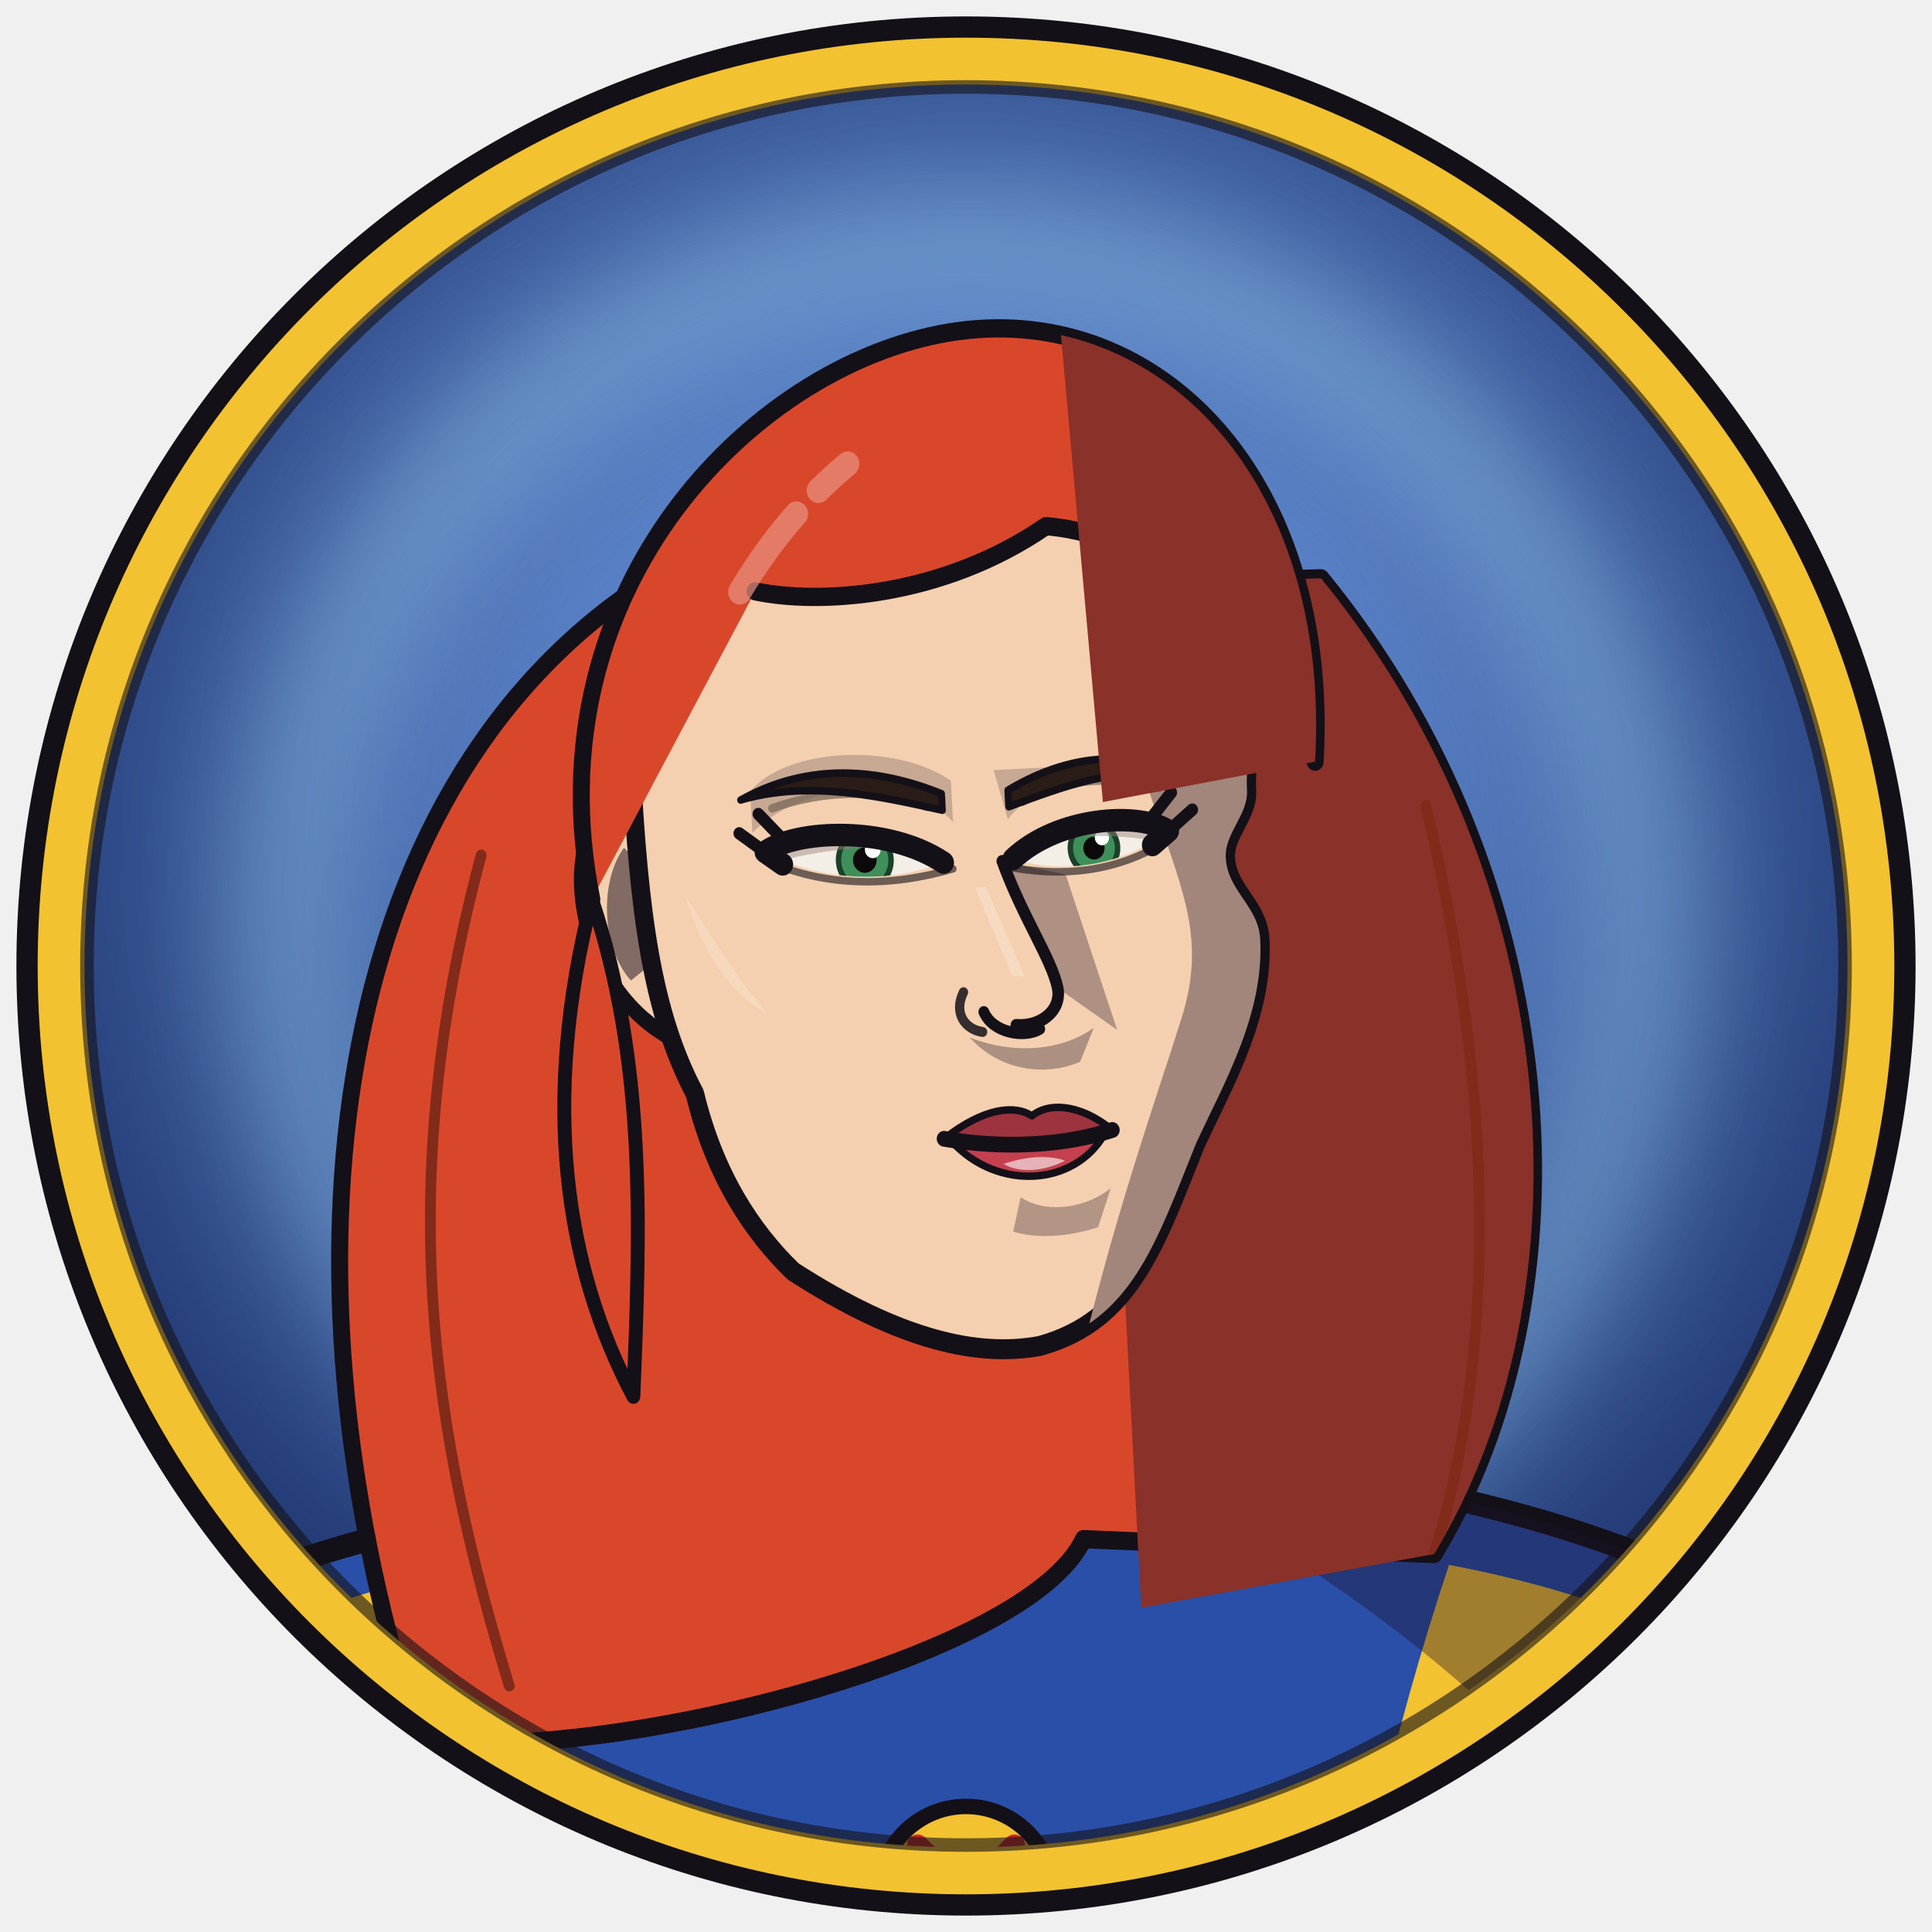
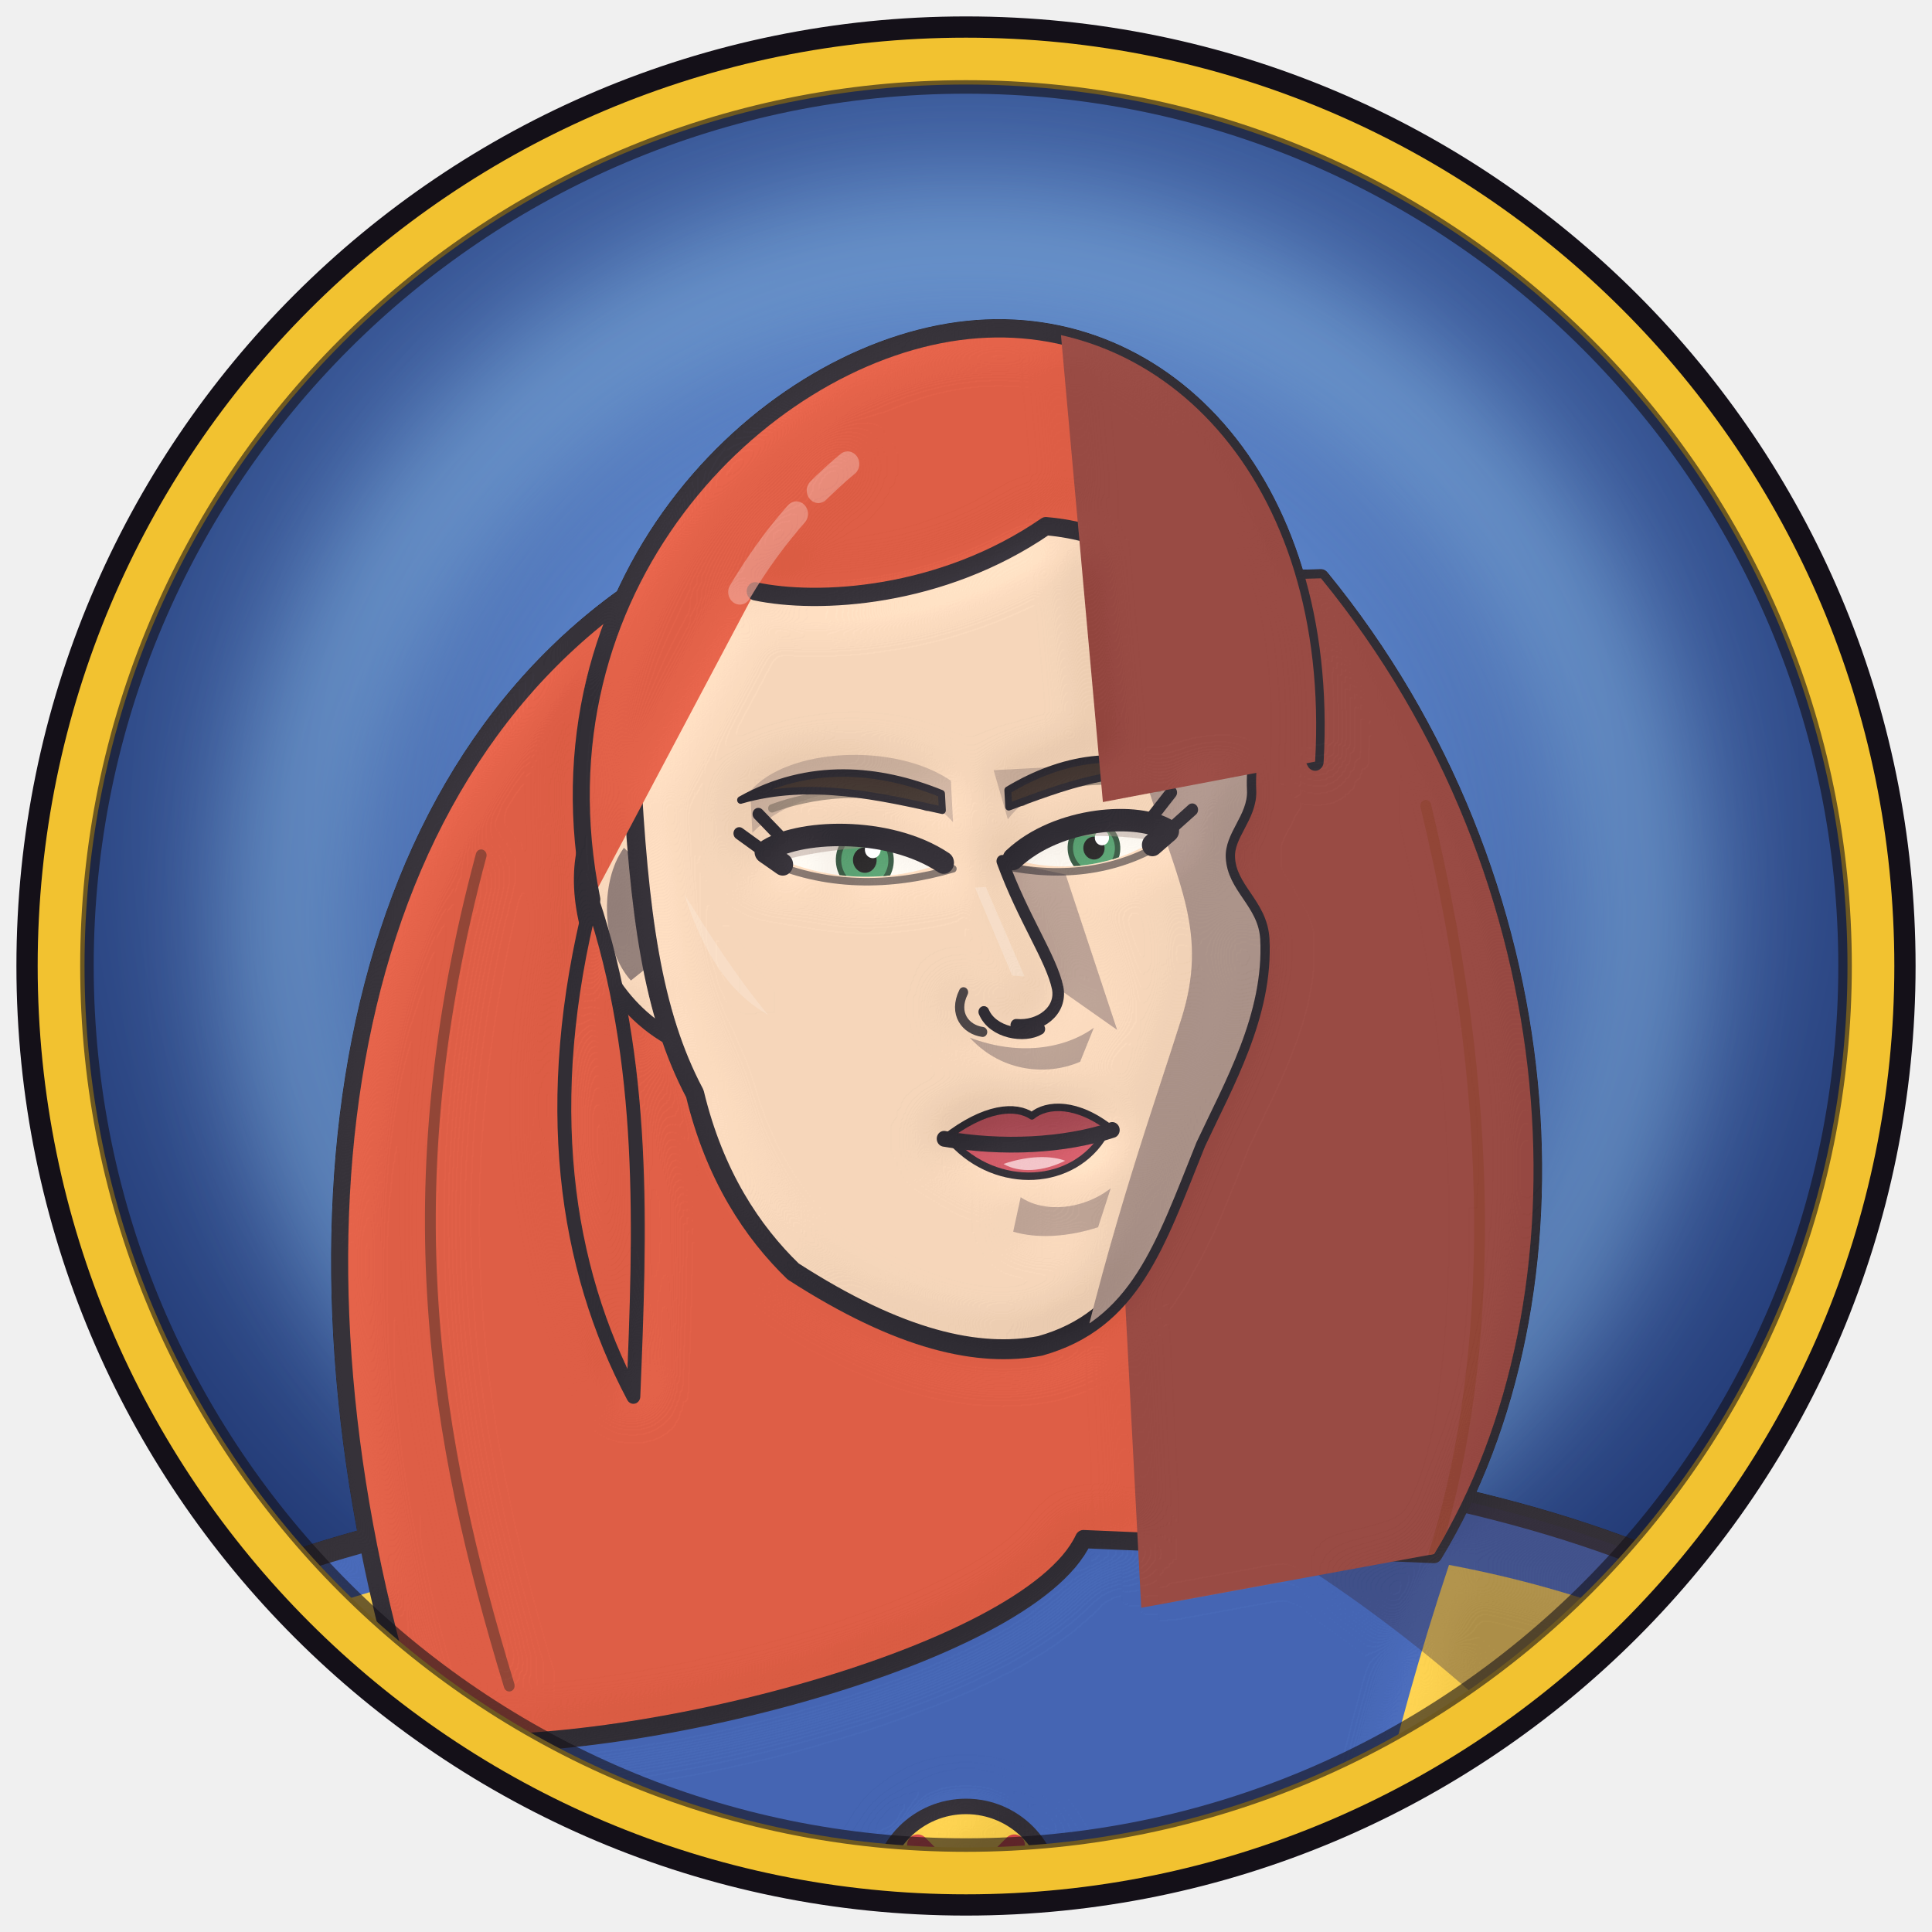
<svg xmlns="http://www.w3.org/2000/svg" viewBox="0 0 200 200" role="img" aria-label="Jean Grey">
  <defs>
    <clipPath id="jean-0">
      <path d="M102.2,35 C127.2,35 140.2,52 140.2,76 C140.2,80 139.2,84 139.2,87 C139.2,90 136,92 136,95 C136,99 139.9,101 139.9,105 C139.9,114 134.3,122 130.3,129 C124.3,141 120.7,150 108.7,152.5 C100.7,153.5 90.7,151 77.3,142 C72.3,137 67.8,130 65.8,120 C60.8,110 59.8,98 59.8,80 C59.8,52 76.2,35 102.2,35Z" />
    </clipPath>
    <clipPath id="jean-1">
      <path d="M76.5,91.4 C80.7,88.9 92.6,89 99.5,93.8 C92.6,95.9 83.9,95.5 76.5,91.4Z" />
    </clipPath>
    <clipPath id="jean-2">
      <path d="M128.8,91.4 C125.1,88.9 114.6,89 108.5,93.8 C114.6,95.9 122.3,95.5 128.8,91.4Z" />
    </clipPath>
    <clipPath id="jean-3">
      <path d="M-12,214 C-10,176 14.9,160 72.8,153 C88.8,162 116.8,162 132.8,152 C178.3,158 210,176 212,214Z" />
    </clipPath>
    <clipPath id="jean-4">
      <path d="M-12,214 C-10,176 14.9,160 72.8,153 C88.8,162 116.8,162 132.8,152 C178.3,158 210,176 212,214Z" />
    </clipPath>
    <clipPath id="jean-5">
      <path d="M87.2,116 C87.2,132 85.2,146 79.2,166 L125.2,166 C119.2,146 117.2,132 117.2,116Z" />
    </clipPath>
    <clipPath id="jean-6">
      <path d="M59.8,60 C19.8,84 9.8,140 25.8,196 L158.2,180 C180.2,150 180.2,100 150.2,62Z" />
    </clipPath>
    <clipPath id="jean-7">
      <path d="M53.8,96 C47.8,58 79,32 105,30 C131,28 152.2,50 148.2,84Z" />
    </clipPath>
    <radialGradient id="jean-8" cx="0.5" cy="0.42" r="0.62">
      <stop offset="0" stop-color="#7fb2ff" stop-opacity="1" />
      <stop offset="1" stop-color="#13265e" stop-opacity="1" />
    </radialGradient>
    <filter id="jean-9" x="-60%" y="-60%" width="220%" height="220%">
      <feGaussianBlur stdDeviation="6" />
    </filter>
    <clipPath id="jean-disc">
      <circle cx="100" cy="100" r="93" />
    </clipPath>
+     <filter id="jean-air" x="-10%" y="-10%" width="120%" height="120%" color-interpolation-filters="sRGB">
+       <feColorMatrix in="SourceGraphic" type="matrix" values="0 0 0 0 0  0 0 0 0 0  0 0 0 0 0  .30 .59 .11 0 0" result="lum" />
+       <feComposite in="lum" in2="SourceAlpha" operator="in" result="lumA" />
+       <feGaussianBlur in="lumA" stdDeviation="2.2" result="bump" />
+       <feDiffuseLighting in="bump" surfaceScale="2.4" diffuseConstant="1.15" lighting-color="#ffffff" result="dif">
+         <feDistantLight azimuth="225" elevation="48" />
+       </feDiffuseLighting>
+       <feSpecularLighting in="bump" surfaceScale="2.4" specularConstant="0.55" specularExponent="22" lighting-color="#ffffff" result="spc">
+         <feDistantLight azimuth="225" elevation="58" />
+       </feSpecularLighting>
+       <feComposite in="spc" in2="SourceAlpha" operator="in" result="spcA" />
+       <feComposite in="SourceGraphic" in2="dif" operator="arithmetic" k1="0.85" k2="0.15" k3="0" k4="0" result="lit" />
+       <feComposite in="lit" in2="spcA" operator="arithmetic" k1="0" k2="1" k3="0.55" k4="0" />
+     </filter>
  </defs>
  <circle cx="100" cy="100" r="96" fill="url(#jean-8)" />
  <g clip-path="url(#jean-disc)">
    <circle cx="100" cy="96" r="70" fill="none" stroke="#a8e0ff" stroke-width="10" filter="url(#jean-9)" opacity=".45" />
-     <path d="M87.2,116 C87.2,132 85.2,146 79.2,166 L125.2,166 C119.2,146 117.2,132 117.2,116Z" fill="#f4d0b0" stroke="#141018" stroke-width="2.2" stroke-linejoin="round" stroke-linecap="round" />
-     <g clip-path="url(#jean-5)">
-       <path d="M60,110 L140,110 L140,138 L102.2,144 L60,138Z" fill="#826b64" />
-       <path d="M107.2,140 L140,134 L140,180 L111.2,180Z" fill="#a2867b" />
-     </g>
-     <path d="M97.2,142 C98.2,150 96.2,156 93.2,162" fill="none" stroke="#7a6858" stroke-width="1" stroke-linecap="round" stroke-linejoin="round" opacity=".6" />
-     <path d="M-12,214 C-10,176 14.9,160 72.8,153 C88.8,162 116.8,162 132.8,152 C178.3,158 210,176 212,214Z" fill="#2a4fa8" stroke="#141018" stroke-width="2.4" stroke-linejoin="round" stroke-linecap="round" />
-     <g clip-path="url(#jean-3)">
-       <path d="M-10,214 C-8,186 18,168 50,162 C56,180 60,198 62,214Z" fill="#f2c230" />
-       <g transform="matrix(-1 0 0 1 200 0)">
+     <g filter="url(#jean-air)">
+       <path d="M87.2,116 C87.2,132 85.2,146 79.2,166 L125.2,166 C119.2,146 117.2,132 117.2,116Z" fill="#f4d0b0" stroke="#141018" stroke-width="2.2" stroke-linejoin="round" stroke-linecap="round" />
+       <g clip-path="url(#jean-5)">
+         <path d="M60,110 L140,110 L140,138 L102.2,144 L60,138Z" fill="#826b64" />
+         <path d="M107.2,140 L140,134 L140,180 L111.2,180Z" fill="#a2867b" />
+       </g>
+       <path d="M97.2,142 C98.2,150 96.2,156 93.2,162" fill="none" stroke="#7a6858" stroke-width="1" stroke-linecap="round" stroke-linejoin="round" opacity=".6" />
+       <path d="M-12,214 C-10,176 14.9,160 72.8,153 C88.8,162 116.8,162 132.8,152 C178.3,158 210,176 212,214Z" fill="#2a4fa8" stroke="#141018" stroke-width="2.4" stroke-linejoin="round" stroke-linecap="round" />
+       <g clip-path="url(#jean-3)">
        <path d="M-10,214 C-8,186 18,168 50,162 C56,180 60,198 62,214Z" fill="#f2c230" />
+         <g transform="matrix(-1 0 0 1 200 0)">
+           <path d="M-10,214 C-8,186 18,168 50,162 C56,180 60,198 62,214Z" fill="#f2c230" />
+         </g>
      </g>
-     </g>
-     <circle cx="100" cy="196" r="9" fill="#f2c230" stroke="#141018" stroke-width="1.6" />
-     <path d="M95,191 L105,201 M105,191 L95,201" fill="none" stroke="#c62828" stroke-width="2.2" stroke-linejoin="round" stroke-linecap="round" />
-     <g clip-path="url(#jean-4)">
-       <path d="M116.8,152 C142.8,164 168.8,186 182.8,214 L240,214 L240,140Z" fill="#1a0f2a" opacity=".38" />
-       <path d="M32.8,214 C42.8,200 72.8,194 100.8,202 L100.8,214Z" fill="#1a0f2a" opacity=".22" />
-       <path d="M4,196 C14,180 30,170 62.8,164" fill="none" stroke="#fff" stroke-width="3" stroke-linecap="round" stroke-linejoin="round" opacity=".3" />
-     </g>
-     <g transform="translate(0 -6) rotate(-3 100 132) translate(100 104) scale(0.8 0.86) translate(-100 -104)">
-       <path d="M59.8,60 C19.8,84 9.8,140 25.8,196 C49.8,200 105,190 113,176 L158.2,180 C180.2,150 180.2,100 150.2,62Z" fill="#d9472b" stroke="#141018" stroke-width="2.2" stroke-linejoin="round" stroke-linecap="round" />
-       <g clip-path="url(#jean-6)">
-         <path d="M120,0 L240,0 L240,220 L120,220Z" fill="#8a3129" />
-         <path d="M39.8,90 C25.8,130 29.8,160 37.8,190 M162.2,90 C170.2,130 166.2,160 158.2,180" fill="none" stroke="#822b1a" stroke-width="1.4" stroke-linecap="round" stroke-linejoin="round" />
+       <circle cx="100" cy="196" r="9" fill="#f2c230" stroke="#141018" stroke-width="1.6" />
+       <path d="M95,191 L105,201 M105,191 L95,201" fill="none" stroke="#c62828" stroke-width="2.2" stroke-linejoin="round" stroke-linecap="round" />
+       <g clip-path="url(#jean-4)">
+         <path d="M116.8,152 C142.8,164 168.8,186 182.8,214 L240,214 L240,140Z" fill="#1a0f2a" opacity=".38" />
+         <path d="M32.8,214 C42.8,200 72.8,194 100.8,202 L100.8,214Z" fill="#1a0f2a" opacity=".22" />
+         <path d="M4,196 C14,180 30,170 62.8,164" fill="none" stroke="#fff" stroke-width="3" stroke-linecap="round" stroke-linejoin="round" opacity=".3" />
      </g>
-       <g transform="translate(0.8 0)">
-         <path d="M61,86 C50,80 47,104 62,113" fill="#f4d0b0" stroke="#141018" stroke-width="1.9" stroke-linejoin="round" stroke-linecap="round" />
-         <path d="M57.5,90 C54,94 54,102 57.5,106 L60.5,104 C58,100 58,95 59.5,92Z" fill="#826b64" />
+       <g transform="translate(0 -6) rotate(-3 100 132) translate(100 104) scale(0.8 0.86) translate(-100 -104)">
+         <path d="M59.8,60 C19.8,84 9.8,140 25.8,196 C49.8,200 105,190 113,176 L158.2,180 C180.2,150 180.2,100 150.2,62Z" fill="#d9472b" stroke="#141018" stroke-width="2.2" stroke-linejoin="round" stroke-linecap="round" />
+         <g clip-path="url(#jean-6)">
+           <path d="M120,0 L240,0 L240,220 L120,220Z" fill="#8a3129" />
+           <path d="M39.8,90 C25.8,130 29.8,160 37.8,190 M162.2,90 C170.2,130 166.2,160 158.2,180" fill="none" stroke="#822b1a" stroke-width="1.4" stroke-linecap="round" stroke-linejoin="round" />
+         </g>
+         <g transform="translate(0.8 0)">
+           <path d="M61,86 C50,80 47,104 62,113" fill="#f4d0b0" stroke="#141018" stroke-width="1.9" stroke-linejoin="round" stroke-linecap="round" />
+           <path d="M57.5,90 C54,94 54,102 57.5,106 L60.5,104 C58,100 58,95 59.5,92Z" fill="#826b64" />
+         </g>
+         <path d="M102.2,35 C127.2,35 140.2,52 140.2,76 C140.2,80 139.2,84 139.2,87 C139.2,90 136,92 136,95 C136,99 139.9,101 139.9,105 C139.9,114 134.3,122 130.3,129 C124.3,141 120.7,150 108.7,152.5 C100.7,153.5 90.7,151 77.3,142 C72.3,137 67.8,130 65.8,120 C60.8,110 59.8,98 59.8,80 C59.8,52 76.2,35 102.2,35Z" fill="#f4d0b0" stroke="#141018" stroke-width="2.4" stroke-linejoin="round" stroke-linecap="round" />
+         <g clip-path="url(#jean-0)">
+           <path d="M127,28 C122,48 127,70 126.4,86 C129.8,98 133.2,104 129.2,114 C125.2,124 118.8,138 112.7,158 L220,158 L220,28Z" fill="#a2867b" />
+           <path d="M75,89 C82,83 96,83 101,89 L101,84 C94,79 80,79 75,84Z" fill="#a2867b" opacity=".55" />
+           <path d="M108.1,89 C113.6,83 124.6,83 129.2,89 L130.6,83 L106.6,83Z" fill="#a2867b" opacity=".55" />
+           <path d="M107.2,134.5 C110,136.5 115,136.5 118.9,134 L117,138.6 C113,139.6 109,139.6 106,138.6Z" fill="#a2867b" opacity=".8" />
+           <path d="M107.1,94 C109.4,101 112.8,106 113.4,109.6 L120.8,115 L115.2,96Z" fill="#a2867b" opacity=".85" />
+           <path d="M101.7,115 C107.8,117.5 113.8,117 117.8,114.6 L115.8,118.6 C111.8,120 105.8,119.6 101.7,115Z" fill="#9a7f75" opacity=".8" />
+           <path d="M83,54 C91,46 101,44 111,45 C101,48 93,52 87,60Z" fill="#f6dac1" opacity=".8" />
+           <path d="M65.8,96 C67.8,103 70.8,108 75.8,111 C71.8,106 68.8,101 65.8,96Z" fill="#f6dac1" opacity=".8" />
+         </g>
+         <g clip-path="url(#jean-1)">
+           <path d="M76.5,91.4 C80.7,88.9 92.6,89 99.5,93.8 C92.6,95.9 83.9,95.5 76.5,91.4Z" fill="#f3eee6" />
+           <circle cx="89.34" cy="93" r="3.4" fill="#3f8f5a" />
+           <circle cx="89.34" cy="93" r="3.4" fill="none" stroke="#1c4028" stroke-width=".7" />
+           <circle cx="89.34" cy="93" r="1.53" fill="#0b090a" />
+           <circle cx="90.44" cy="91.8" r="1.02" fill="#fff" />
+           <path d="M80.5,85 L97.5,85 L99.5,92 C92.6,91.2 83.4,91.2 76.5,93Z" fill="#9a7f75" opacity=".45" />
+         </g>
+         <path d="M78.7,93 L76.5,91.4 C80.7,88.9 92.6,89 99.5,93.8" fill="none" stroke="#141018" stroke-width="2.7" stroke-linecap="round" stroke-linejoin="round" />
+         <path d="M100.7,94.6 C92.6,96.4 83.9,96.1 76.1,92.2" fill="none" stroke="#141018" stroke-width="0.9" stroke-linecap="round" stroke-linejoin="round" opacity=".6" />
+         <path d="M77.7,86.2 C84.6,84.2 92.6,84.6 97.7,87" fill="none" stroke="#7a6858" stroke-width="1" stroke-linecap="round" stroke-linejoin="round" opacity=".75" />
+         <path d="M76.5,91.4 L73.3,89 M78.7,89.8 L75.9,86.8" fill="none" stroke="#141018" stroke-width="1.5" stroke-linecap="round" stroke-linejoin="round" />
+         <g clip-path="url(#jean-2)">
+           <path d="M128.8,91.4 C125.1,88.9 114.6,89 108.5,93.8 C114.6,95.9 122.3,95.5 128.8,91.4Z" fill="#f3eee6" />
+           <circle cx="119.034" cy="93" r="3.06" fill="#3f8f5a" />
+           <circle cx="119.034" cy="93" r="3.06" fill="none" stroke="#1c4028" stroke-width=".7" />
+           <circle cx="119.034" cy="93" r="1.377" fill="#0b090a" />
+           <circle cx="120.134" cy="91.8" r="0.918" fill="#fff" />
+           <path d="M124.8,85 L110.5,85 L108.5,92 C114.6,91.2 122.7,91.2 128.8,93Z" fill="#9a7f75" opacity=".45" />
+         </g>
+         <path d="M126.6,93 L128.8,91.4 C125.1,88.9 114.6,89 108.5,93.8" fill="none" stroke="#141018" stroke-width="2.7" stroke-linecap="round" stroke-linejoin="round" />
+         <path d="M107.3,94.6 C114.6,96.4 122.3,96.1 129.2,92.2" fill="none" stroke="#141018" stroke-width="0.9" stroke-linecap="round" stroke-linejoin="round" opacity=".6" />
+         <path d="M127.8,86.2 C121.7,84.2 114.6,84.6 110.1,87" fill="none" stroke="#7a6858" stroke-width="1" stroke-linecap="round" stroke-linejoin="round" opacity=".75" />
+         <path d="M128.8,91.4 L132,89 M126.6,89.8 L129.4,86.8" fill="none" stroke="#141018" stroke-width="1.5" stroke-linecap="round" stroke-linejoin="round" />
+         <path d="M99.7,85.5 C91.9,82.1 82.8,80.8 73.7,85 C82.8,83 91.9,85.5 99.7,87.5Z" fill="#2a1c16" stroke="#141018" stroke-width="0.9" stroke-linejoin="round" stroke-linecap="round" />
+         <path d="M108.3,85.5 C115.2,82.1 123.2,80.8 131.3,85 C123.2,83 115.2,85.5 108.3,87.5Z" fill="#2a1c16" stroke="#141018" stroke-width="0.9" stroke-linejoin="round" stroke-linecap="round" />
+         <path d="M104.8,97 L109.2,108 L107.6,107.8 L103.4,97Z" fill="#f7dcc4" opacity=".85" />
+         <path d="M107.1,94 C109.4,101 112.8,106 113.4,109.6 C113.8,112.4 110.8,114.2 107.8,113.8" fill="none" stroke="#141018" stroke-width="1.5" stroke-linecap="round" stroke-linejoin="round" />
+         <path d="M103.7,112 C104.7,114.6 108.8,115.4 110.8,114.4" fill="none" stroke="#141018" stroke-width="1.4" stroke-linecap="round" stroke-linejoin="round" />
+         <path d="M101.2,109.5 C99.7,112 101.2,114 103.4,114.4" fill="none" stroke="#141018" stroke-width="1.2" stroke-linecap="round" stroke-linejoin="round" opacity=".85" />
+         <path d="M98.7,127.4 C104.2,133.6 114.2,133.6 118.5,127.4 C113.2,128.6 105.2,128.6 98.7,127.4Z" fill="#c4404e" stroke="#141018" stroke-width="0.9" stroke-linejoin="round" stroke-linecap="round" />
+         <path d="M97.7,127 C103.2,123.4 107.2,123.4 109.2,124.8 C111.2,123.4 115.2,123.4 119.5,127 C113.2,128.6 105.2,128.6 97.7,127Z" fill="#9d333e" stroke="#141018" stroke-width="0.9" stroke-linejoin="round" stroke-linecap="round" />
+         <path d="M105.2,130.4 C108.2,129.6 111.2,129.6 113.2,130.4 C110.2,131.6 107.2,131.6 105.2,130.4Z" fill="#fff" opacity=".6" />
+         <path d="M97.7,127 C105.2,128.6 113.2,128.6 119.5,127" fill="none" stroke="#141018" stroke-width="1.9" stroke-linecap="round" stroke-linejoin="round" />
+         <path d="M53.8,96 C47.8,58 79,32 105,30 C131,28 152.2,50 148.2,84 C142.2,70 131,56 115,54 C101,62 85,62 77,60 C67.8,68 0 53.8,96Z" fill="#d9472b" stroke="#141018" stroke-width="2.2" stroke-linejoin="round" stroke-linecap="round" />
+         <g clip-path="url(#jean-7)">
+           <path d="M117,0 L220,0 L220,100 L121,100Z" fill="#8a3129" />
+         </g>
+         <path d="M75,60 C85,46 99,38 113,36" fill="none" stroke="#e89180" stroke-width="3" stroke-linecap="round" stroke-linejoin="round" opacity=".7" stroke-dasharray="12 4 5 40" />
+         <path d="M53.8,96 C45.8,120 47.8,140 55.8,156 C57.8,136 59.8,116 53.8,96Z" fill="#d9472b" stroke="#141018" stroke-width="1.8" stroke-linejoin="round" stroke-linecap="round" />
      </g>
-       <path d="M102.2,35 C127.2,35 140.2,52 140.2,76 C140.2,80 139.2,84 139.2,87 C139.2,90 136,92 136,95 C136,99 139.9,101 139.9,105 C139.9,114 134.3,122 130.3,129 C124.3,141 120.7,150 108.7,152.5 C100.7,153.5 90.7,151 77.3,142 C72.3,137 67.8,130 65.8,120 C60.8,110 59.8,98 59.8,80 C59.8,52 76.2,35 102.2,35Z" fill="#f4d0b0" stroke="#141018" stroke-width="2.4" stroke-linejoin="round" stroke-linecap="round" />
-       <g clip-path="url(#jean-0)">
-         <path d="M127,28 C122,48 127,70 126.4,86 C129.8,98 133.2,104 129.2,114 C125.2,124 118.8,138 112.7,158 L220,158 L220,28Z" fill="#a2867b" />
-         <path d="M75,89 C82,83 96,83 101,89 L101,84 C94,79 80,79 75,84Z" fill="#a2867b" opacity=".55" />
-         <path d="M108.1,89 C113.6,83 124.6,83 129.2,89 L130.6,83 L106.6,83Z" fill="#a2867b" opacity=".55" />
-         <path d="M107.2,134.5 C110,136.5 115,136.5 118.9,134 L117,138.6 C113,139.6 109,139.6 106,138.6Z" fill="#a2867b" opacity=".8" />
-         <path d="M107.1,94 C109.4,101 112.8,106 113.4,109.6 L120.8,115 L115.2,96Z" fill="#a2867b" opacity=".85" />
-         <path d="M101.7,115 C107.8,117.5 113.8,117 117.8,114.6 L115.8,118.6 C111.8,120 105.8,119.6 101.7,115Z" fill="#9a7f75" opacity=".8" />
-         <path d="M83,54 C91,46 101,44 111,45 C101,48 93,52 87,60Z" fill="#f6dac1" opacity=".8" />
-         <path d="M65.8,96 C67.8,103 70.8,108 75.8,111 C71.8,106 68.8,101 65.8,96Z" fill="#f6dac1" opacity=".8" />
-       </g>
-       <g clip-path="url(#jean-1)">
-         <path d="M76.5,91.4 C80.7,88.9 92.6,89 99.5,93.8 C92.6,95.9 83.9,95.5 76.5,91.4Z" fill="#f3eee6" />
-         <circle cx="89.34" cy="93" r="3.4" fill="#3f8f5a" />
-         <circle cx="89.34" cy="93" r="3.4" fill="none" stroke="#1c4028" stroke-width=".7" />
-         <circle cx="89.34" cy="93" r="1.53" fill="#0b090a" />
-         <circle cx="90.44" cy="91.8" r="1.02" fill="#fff" />
-         <path d="M80.5,85 L97.5,85 L99.5,92 C92.6,91.2 83.4,91.2 76.5,93Z" fill="#9a7f75" opacity=".45" />
-       </g>
-       <path d="M78.7,93 L76.5,91.4 C80.7,88.9 92.6,89 99.5,93.8" fill="none" stroke="#141018" stroke-width="2.7" stroke-linecap="round" stroke-linejoin="round" />
-       <path d="M100.7,94.6 C92.6,96.4 83.9,96.1 76.1,92.2" fill="none" stroke="#141018" stroke-width="0.9" stroke-linecap="round" stroke-linejoin="round" opacity=".6" />
-       <path d="M77.7,86.2 C84.6,84.2 92.6,84.6 97.7,87" fill="none" stroke="#7a6858" stroke-width="1" stroke-linecap="round" stroke-linejoin="round" opacity=".75" />
-       <path d="M76.5,91.4 L73.3,89 M78.7,89.8 L75.9,86.8" fill="none" stroke="#141018" stroke-width="1.5" stroke-linecap="round" stroke-linejoin="round" />
-       <g clip-path="url(#jean-2)">
-         <path d="M128.8,91.4 C125.1,88.9 114.6,89 108.5,93.8 C114.6,95.9 122.3,95.5 128.8,91.4Z" fill="#f3eee6" />
-         <circle cx="119.034" cy="93" r="3.06" fill="#3f8f5a" />
-         <circle cx="119.034" cy="93" r="3.06" fill="none" stroke="#1c4028" stroke-width=".7" />
-         <circle cx="119.034" cy="93" r="1.377" fill="#0b090a" />
-         <circle cx="120.134" cy="91.8" r="0.918" fill="#fff" />
-         <path d="M124.8,85 L110.5,85 L108.5,92 C114.6,91.2 122.7,91.2 128.8,93Z" fill="#9a7f75" opacity=".45" />
-       </g>
-       <path d="M126.6,93 L128.8,91.4 C125.1,88.9 114.6,89 108.5,93.8" fill="none" stroke="#141018" stroke-width="2.7" stroke-linecap="round" stroke-linejoin="round" />
-       <path d="M107.3,94.6 C114.6,96.4 122.3,96.1 129.2,92.2" fill="none" stroke="#141018" stroke-width="0.9" stroke-linecap="round" stroke-linejoin="round" opacity=".6" />
-       <path d="M127.8,86.2 C121.7,84.2 114.6,84.6 110.1,87" fill="none" stroke="#7a6858" stroke-width="1" stroke-linecap="round" stroke-linejoin="round" opacity=".75" />
-       <path d="M128.8,91.4 L132,89 M126.6,89.8 L129.4,86.8" fill="none" stroke="#141018" stroke-width="1.5" stroke-linecap="round" stroke-linejoin="round" />
-       <path d="M99.7,85.5 C91.9,82.1 82.8,80.8 73.7,85 C82.8,83 91.9,85.5 99.7,87.5Z" fill="#2a1c16" stroke="#141018" stroke-width="0.9" stroke-linejoin="round" stroke-linecap="round" />
-       <path d="M108.3,85.5 C115.2,82.1 123.2,80.8 131.3,85 C123.2,83 115.2,85.5 108.3,87.5Z" fill="#2a1c16" stroke="#141018" stroke-width="0.9" stroke-linejoin="round" stroke-linecap="round" />
-       <path d="M104.8,97 L109.2,108 L107.6,107.8 L103.4,97Z" fill="#f7dcc4" opacity=".85" />
-       <path d="M107.1,94 C109.4,101 112.8,106 113.4,109.6 C113.8,112.4 110.8,114.2 107.8,113.8" fill="none" stroke="#141018" stroke-width="1.5" stroke-linecap="round" stroke-linejoin="round" />
-       <path d="M103.7,112 C104.7,114.6 108.8,115.4 110.8,114.4" fill="none" stroke="#141018" stroke-width="1.4" stroke-linecap="round" stroke-linejoin="round" />
-       <path d="M101.2,109.5 C99.7,112 101.2,114 103.4,114.4" fill="none" stroke="#141018" stroke-width="1.2" stroke-linecap="round" stroke-linejoin="round" opacity=".85" />
-       <path d="M98.7,127.4 C104.2,133.6 114.2,133.6 118.5,127.4 C113.2,128.6 105.2,128.6 98.7,127.4Z" fill="#c4404e" stroke="#141018" stroke-width="0.9" stroke-linejoin="round" stroke-linecap="round" />
-       <path d="M97.7,127 C103.2,123.4 107.2,123.4 109.2,124.8 C111.2,123.4 115.2,123.4 119.5,127 C113.2,128.6 105.2,128.6 97.7,127Z" fill="#9d333e" stroke="#141018" stroke-width="0.9" stroke-linejoin="round" stroke-linecap="round" />
-       <path d="M105.2,130.4 C108.2,129.6 111.2,129.6 113.2,130.4 C110.2,131.6 107.2,131.6 105.2,130.4Z" fill="#fff" opacity=".6" />
-       <path d="M97.7,127 C105.2,128.6 113.2,128.6 119.5,127" fill="none" stroke="#141018" stroke-width="1.9" stroke-linecap="round" stroke-linejoin="round" />
-       <path d="M53.8,96 C47.8,58 79,32 105,30 C131,28 152.2,50 148.2,84 C142.2,70 131,56 115,54 C101,62 85,62 77,60 C67.8,68 0 53.8,96Z" fill="#d9472b" stroke="#141018" stroke-width="2.2" stroke-linejoin="round" stroke-linecap="round" />
-       <g clip-path="url(#jean-7)">
-         <path d="M117,0 L220,0 L220,100 L121,100Z" fill="#8a3129" />
-       </g>
-       <path d="M75,60 C85,46 99,38 113,36" fill="none" stroke="#e89180" stroke-width="3" stroke-linecap="round" stroke-linejoin="round" opacity=".7" stroke-dasharray="12 4 5 40" />
-       <path d="M53.8,96 C45.8,120 47.8,140 55.8,156 C57.8,136 59.8,116 53.8,96Z" fill="#d9472b" stroke="#141018" stroke-width="1.8" stroke-linejoin="round" stroke-linecap="round" />
    </g>
  </g>
  <circle cx="100" cy="100" r="94" fill="none" stroke="#f2c230" stroke-width="5.5" />
  <circle cx="100" cy="100" r="97.2" fill="none" stroke="#141018" stroke-width="2.2" />
  <circle cx="100" cy="100" r="91" fill="none" stroke="#141018" stroke-width="1.4" opacity=".6" />
</svg>
